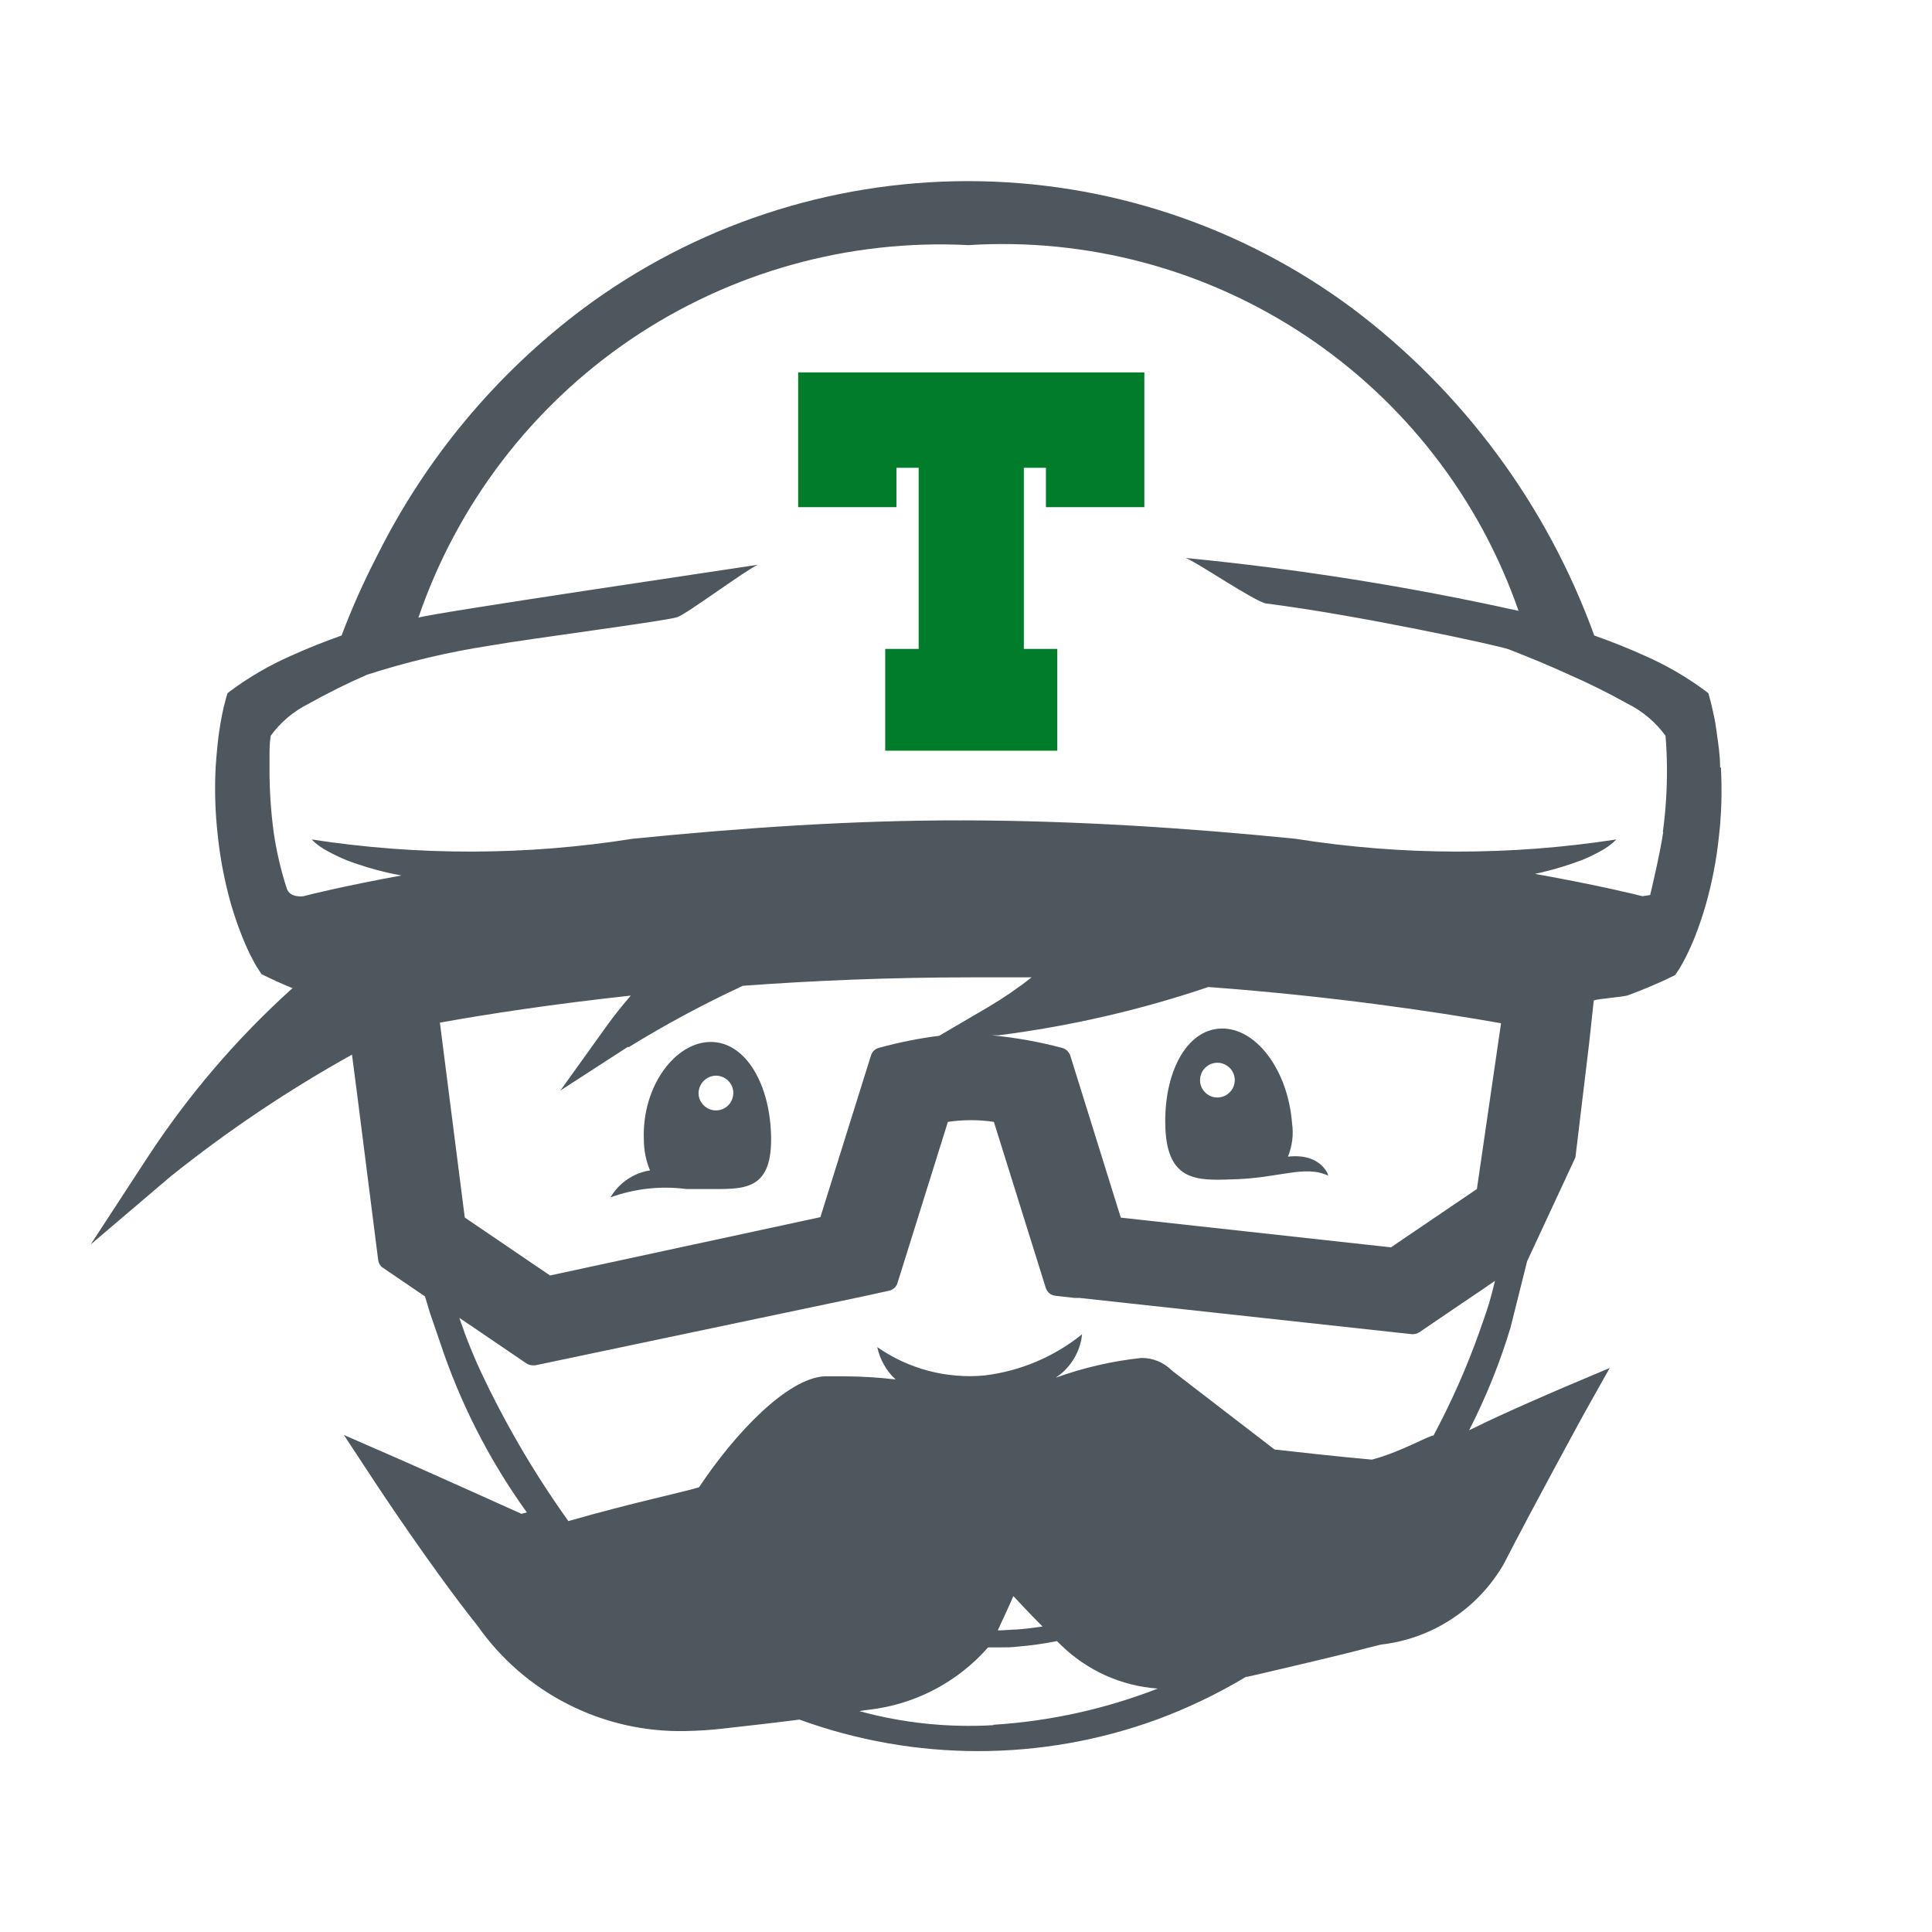
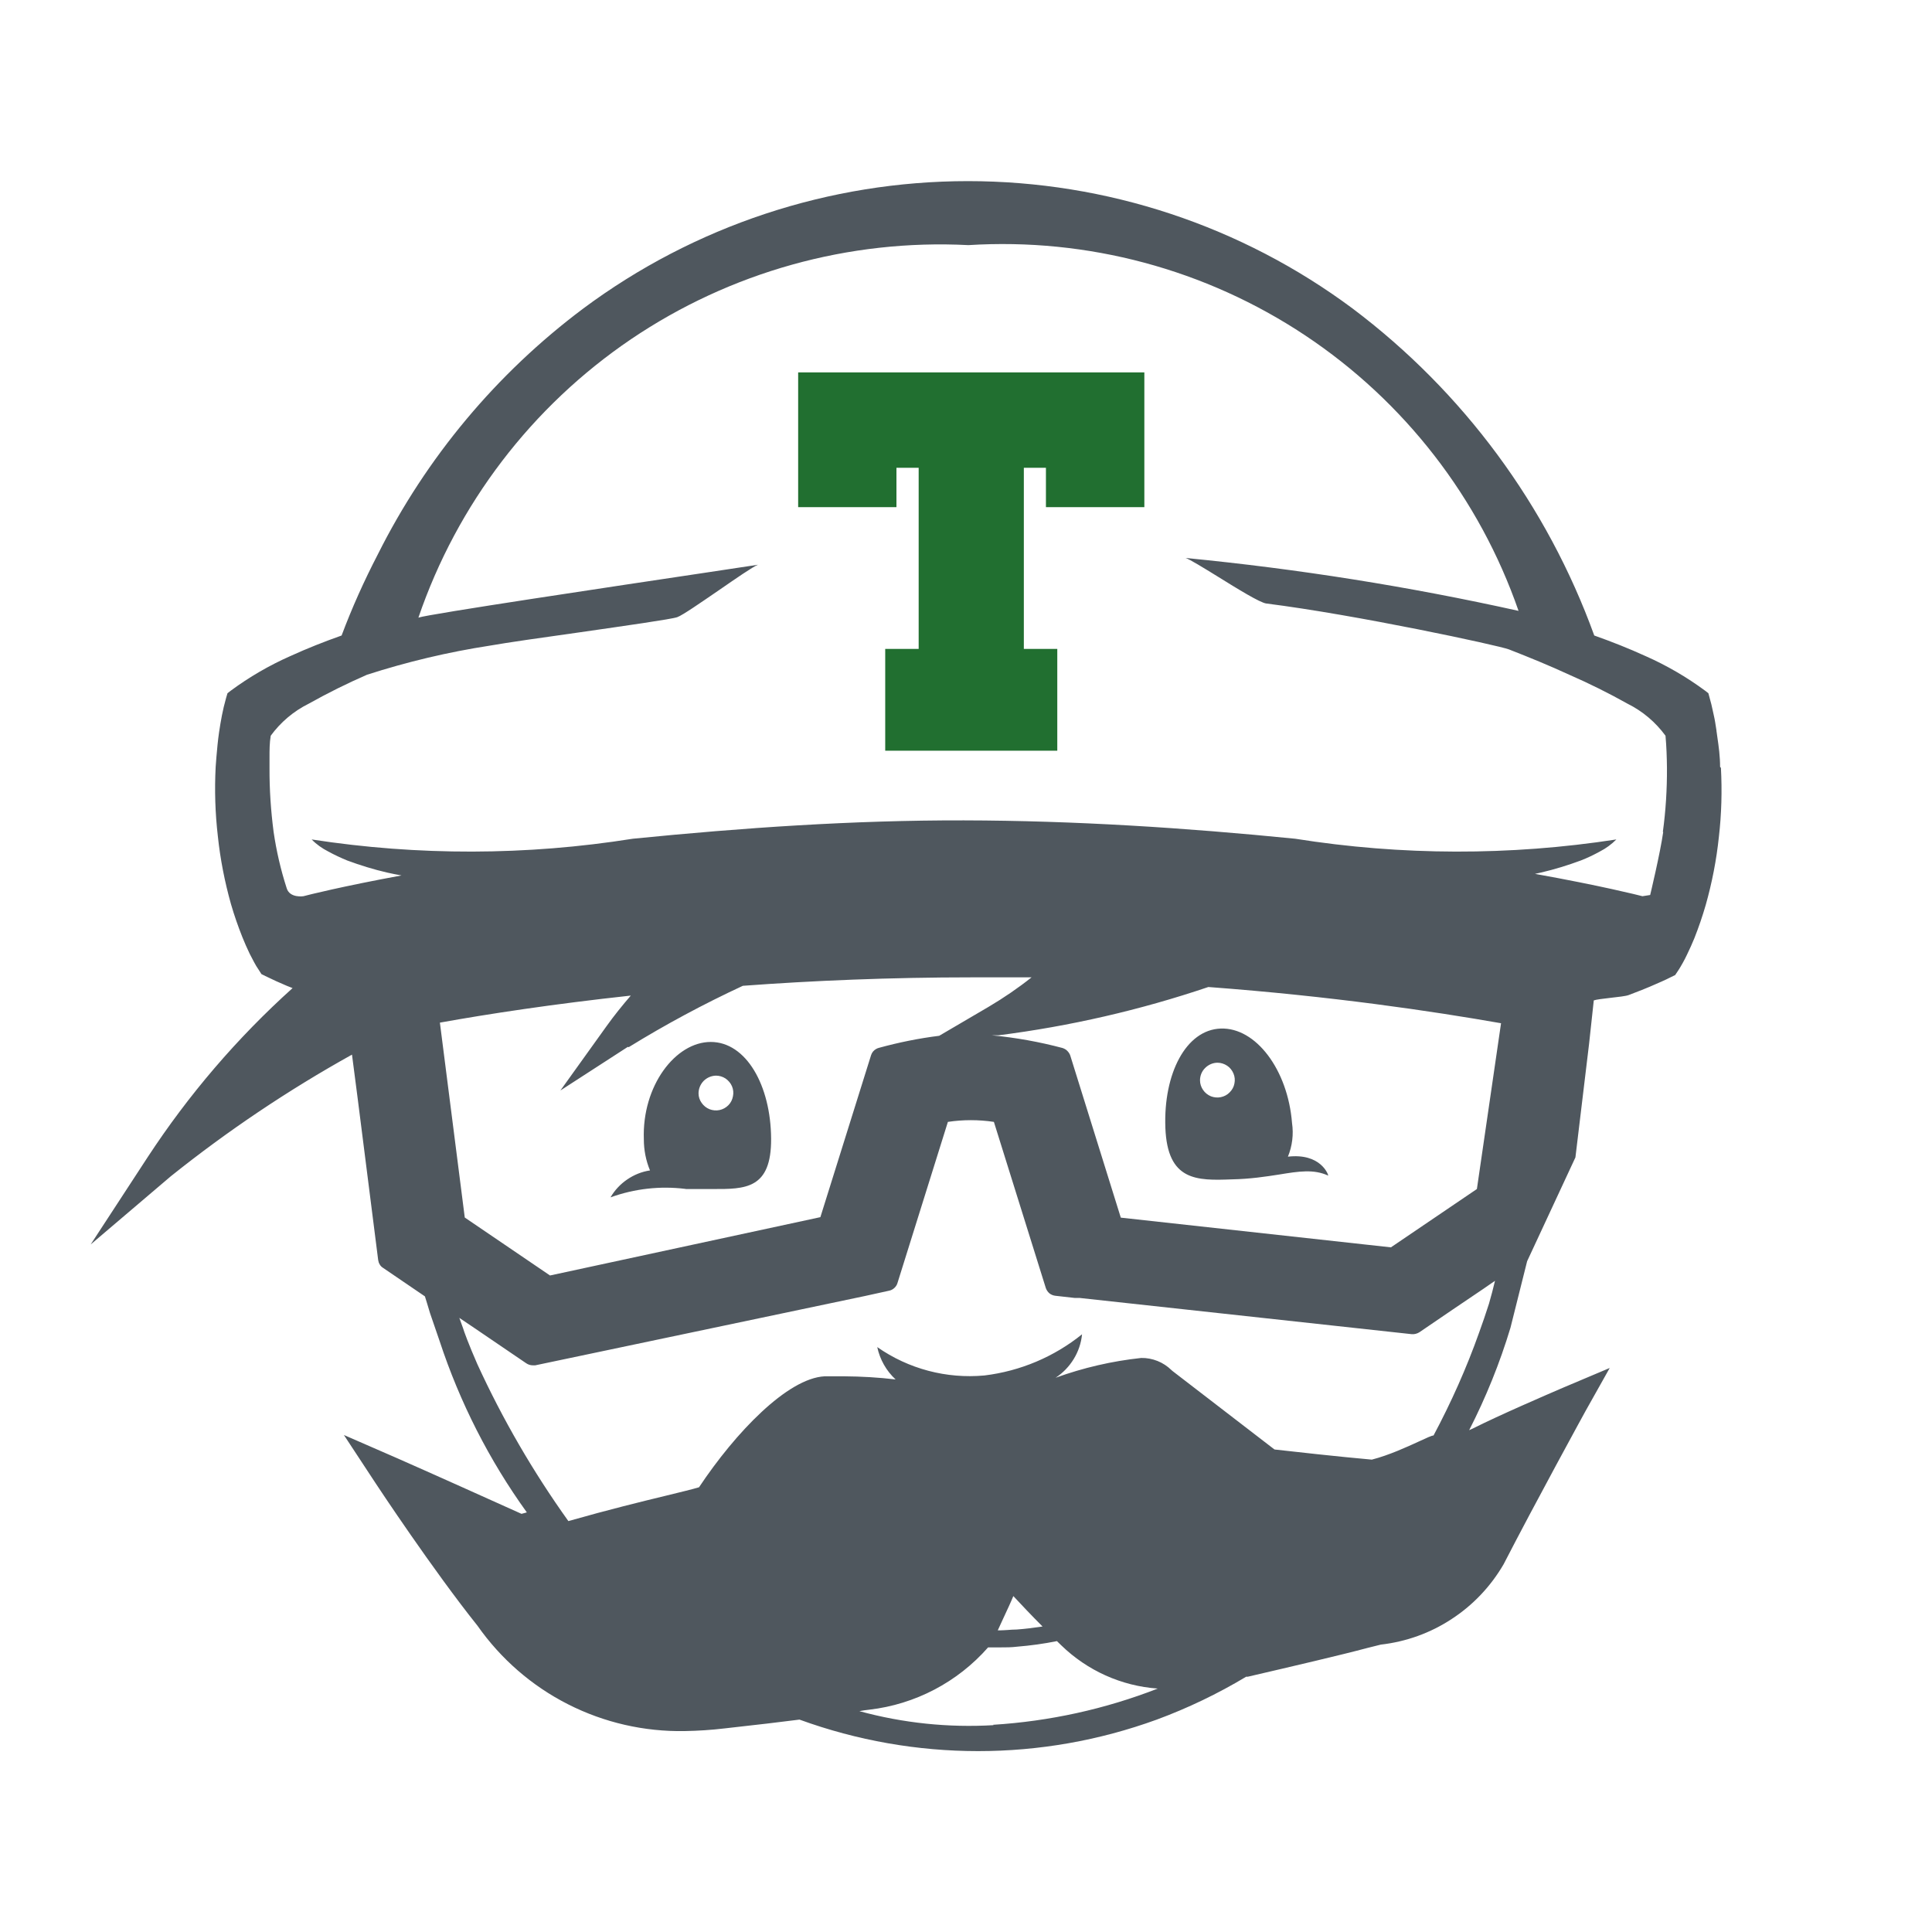
<svg xmlns="http://www.w3.org/2000/svg" width="16" height="16" viewBox="0 0 16 16" fill="none">
-   <path d="M9.651 9.339C9.668 9.781 9.911 9.778 10.2 9.767C10.59 9.76 10.8 9.644 11 9.736C11 9.725 10.936 9.548 10.666 9.579C10.702 9.491 10.714 9.394 10.7 9.3C10.665 8.858 10.4 8.508 10.11 8.518C9.82 8.528 9.635 8.894 9.651 9.336V9.339ZM10.083 8.801C10.111 8.801 10.139 8.81 10.162 8.826C10.186 8.841 10.204 8.864 10.215 8.89C10.226 8.916 10.229 8.945 10.223 8.973C10.218 9.001 10.204 9.026 10.184 9.046C10.164 9.067 10.139 9.08 10.111 9.086C10.083 9.092 10.054 9.089 10.028 9.079C10.002 9.068 9.979 9.05 9.963 9.026C9.947 9.003 9.938 8.975 9.938 8.947C9.938 8.908 9.953 8.871 9.98 8.844C10.007 8.817 10.044 8.801 10.083 8.801Z" fill="#4F575E" />
-   <path d="M5.68 9.847H5.859C6.149 9.847 6.389 9.87 6.386 9.429C6.383 8.988 6.179 8.629 5.886 8.629C5.593 8.629 5.316 8.994 5.332 9.435C5.332 9.524 5.349 9.611 5.383 9.693C5.315 9.703 5.251 9.729 5.194 9.768C5.138 9.806 5.09 9.857 5.056 9.916C5.254 9.844 5.467 9.82 5.677 9.846L5.68 9.847ZM5.929 8.908C5.957 8.908 5.985 8.916 6.009 8.932C6.032 8.948 6.051 8.97 6.062 8.996C6.073 9.022 6.076 9.051 6.07 9.079C6.065 9.107 6.052 9.133 6.032 9.153C6.012 9.173 5.987 9.187 5.959 9.193C5.931 9.199 5.902 9.196 5.876 9.186C5.849 9.175 5.827 9.157 5.811 9.134C5.794 9.111 5.785 9.083 5.785 9.055C5.785 9.017 5.8 8.98 5.827 8.952C5.854 8.925 5.89 8.909 5.929 8.908Z" fill="#4F575E" />
-   <path d="M6.61 4.2H7.424V3.874H7.608V5.374H7.331V6.217H8.756V5.374H8.479V3.874H8.662V4.2H9.477V3.084H6.61V4.2Z" fill="#007C2B" />
-   <path d="M14.245 6.351C14.245 6.251 14.23 6.16 14.217 6.066C14.21 6.018 14.203 5.966 14.193 5.924C14.183 5.882 14.174 5.831 14.158 5.778L14.148 5.741L14.121 5.72C13.968 5.607 13.803 5.511 13.629 5.434C13.489 5.37 13.347 5.314 13.203 5.263C12.813 4.186 12.118 3.245 11.203 2.556C10.282 1.87 9.164 1.5 8.016 1.5C6.868 1.5 5.75 1.87 4.829 2.556C4.112 3.093 3.53 3.79 3.129 4.591C3.016 4.809 2.915 5.033 2.829 5.263C2.685 5.314 2.543 5.37 2.403 5.434C2.229 5.511 2.064 5.607 1.911 5.72L1.884 5.741L1.873 5.778C1.858 5.831 1.847 5.878 1.838 5.924C1.829 5.97 1.821 6.018 1.814 6.066C1.804 6.134 1.798 6.203 1.792 6.272L1.786 6.352C1.776 6.543 1.782 6.734 1.804 6.924C1.824 7.115 1.861 7.303 1.913 7.488C1.94 7.581 1.972 7.673 2.008 7.763C2.026 7.808 2.046 7.853 2.068 7.899L2.103 7.966L2.122 8L2.146 8.037L2.165 8.067L2.197 8.083L2.288 8.126L2.375 8.164L2.423 8.183C1.964 8.596 1.561 9.067 1.223 9.583L0.751 10.306L1.415 9.741C1.886 9.364 2.388 9.027 2.915 8.734L2.928 8.834L2.962 9.096L3.132 10.436C3.134 10.449 3.138 10.461 3.145 10.472C3.151 10.483 3.16 10.492 3.171 10.499L3.519 10.736L3.537 10.794L3.561 10.874L3.641 11.107C3.808 11.614 4.051 12.092 4.363 12.525L4.319 12.537C4.138 12.455 3.505 12.171 3.293 12.078L2.848 11.884L3.111 12.284C3.13 12.313 3.584 13 3.954 13.463C4.147 13.738 4.404 13.962 4.704 14.114C5.003 14.266 5.335 14.342 5.671 14.336C5.781 14.334 5.891 14.327 6 14.314C6.268 14.284 6.468 14.261 6.621 14.241C7.577 14.589 8.624 14.589 9.58 14.241C9.837 14.146 10.085 14.027 10.32 13.886H10.333C10.699 13.801 11.114 13.704 11.319 13.649L11.435 13.62C11.645 13.596 11.846 13.524 12.022 13.408C12.199 13.293 12.346 13.137 12.452 12.955C12.709 12.455 13.127 11.692 13.131 11.685L13.331 11.329L12.95 11.49C12.93 11.499 12.45 11.703 12.196 11.831L12.167 11.844C12.306 11.572 12.421 11.288 12.509 10.996L12.647 10.445L13.047 9.585L13.16 8.645L13.199 8.285C13.234 8.271 13.446 8.257 13.487 8.241C13.546 8.218 13.605 8.196 13.664 8.171L13.751 8.133C13.782 8.119 13.809 8.107 13.842 8.09L13.873 8.075L13.893 8.045C13.904 8.029 13.91 8.019 13.917 8.007L13.936 7.974C13.949 7.951 13.96 7.929 13.971 7.906C13.993 7.861 14.013 7.816 14.032 7.77C14.068 7.679 14.099 7.588 14.126 7.495C14.178 7.311 14.215 7.122 14.235 6.931C14.257 6.741 14.262 6.55 14.252 6.359L14.245 6.351ZM5.207 8.672C5.512 8.484 5.827 8.315 6.152 8.164C6.732 8.121 7.37 8.094 8.052 8.094C8.219 8.094 8.382 8.094 8.543 8.094C8.431 8.183 8.312 8.264 8.189 8.337L7.778 8.578C7.609 8.599 7.442 8.633 7.278 8.678C7.27 8.68 7.263 8.683 7.256 8.687C7.236 8.698 7.221 8.716 7.214 8.738L6.794 10.08L4.555 10.563L3.849 10.083L3.643 8.469C4.043 8.397 4.58 8.315 5.224 8.245C5.155 8.325 5.087 8.409 5.024 8.497L4.641 9.031L5.199 8.67L5.207 8.672ZM8.229 14.287C7.854 14.309 7.479 14.27 7.117 14.171C7.148 14.165 7.17 14.162 7.198 14.159C7.579 14.115 7.93 13.931 8.183 13.643H8.283C8.332 13.643 8.376 13.643 8.424 13.637C8.534 13.628 8.644 13.613 8.753 13.591L8.788 13.625C9.004 13.835 9.287 13.963 9.588 13.984C9.152 14.154 8.691 14.255 8.224 14.284L8.229 14.287ZM8.263 13.502C8.318 13.382 8.363 13.288 8.392 13.218C8.458 13.289 8.541 13.377 8.634 13.47C8.561 13.481 8.489 13.49 8.419 13.495C8.372 13.495 8.319 13.502 8.28 13.502H8.263ZM7.163 10.733L7.363 10.689C7.379 10.686 7.394 10.678 7.406 10.667C7.418 10.656 7.427 10.643 7.432 10.627L7.85 9.291C7.976 9.272 8.105 9.272 8.231 9.291L8.661 10.667C8.667 10.684 8.677 10.699 8.691 10.711C8.705 10.722 8.722 10.729 8.74 10.731L8.9 10.749H8.941L11.691 11.049C11.713 11.051 11.736 11.045 11.755 11.033L12.031 10.845L12.287 10.672L12.381 10.607C12.366 10.671 12.349 10.734 12.331 10.797C12.305 10.879 12.277 10.959 12.249 11.037C12.145 11.33 12.018 11.614 11.872 11.888C11.834 11.888 11.591 12.029 11.361 12.088C11.099 12.065 10.686 12.019 10.555 12.004C10.442 11.917 10.055 11.619 9.736 11.374C9.723 11.365 9.712 11.355 9.701 11.346C9.668 11.314 9.629 11.288 9.586 11.271C9.543 11.254 9.497 11.245 9.451 11.246C9.209 11.272 8.971 11.327 8.742 11.41C8.803 11.37 8.854 11.317 8.892 11.255C8.93 11.193 8.954 11.123 8.961 11.05C8.729 11.237 8.449 11.355 8.153 11.391C7.838 11.42 7.524 11.337 7.265 11.156C7.287 11.259 7.34 11.353 7.417 11.424C7.276 11.407 7.133 11.399 6.991 11.398C6.937 11.398 6.882 11.398 6.829 11.398C6.522 11.414 6.091 11.863 5.789 12.317C5.64 12.362 5.245 12.443 4.707 12.597C4.415 12.189 4.162 11.753 3.953 11.297C3.882 11.135 3.842 11.025 3.834 10.997C3.824 10.97 3.813 10.942 3.804 10.914L3.933 11.001L4.252 11.218L4.358 11.29C4.374 11.301 4.393 11.307 4.412 11.307H4.433L7.163 10.733ZM8.863 8.74C8.858 8.726 8.849 8.713 8.838 8.702C8.827 8.691 8.814 8.684 8.799 8.679C8.607 8.628 8.412 8.593 8.214 8.574H8.268C8.859 8.499 9.442 8.365 10.007 8.174C11.028 8.25 11.861 8.374 12.431 8.474L12.231 9.847L11.519 10.33L9.282 10.084L8.863 8.74ZM13.774 6.89C13.749 7.067 13.666 7.412 13.666 7.412L13.602 7.422C13.568 7.413 13.253 7.334 12.712 7.237L12.762 7.226C12.874 7.2 12.984 7.166 13.092 7.126C13.146 7.105 13.198 7.08 13.249 7.052C13.3 7.026 13.346 6.992 13.386 6.952C12.504 7.088 11.607 7.086 10.726 6.946C9.815 6.855 8.901 6.796 7.983 6.794C7.065 6.792 6.152 6.855 5.241 6.946C4.36 7.086 3.463 7.088 2.581 6.952C2.621 6.993 2.668 7.026 2.719 7.052C2.77 7.08 2.822 7.104 2.875 7.126C2.983 7.166 3.093 7.2 3.205 7.226C3.245 7.235 3.285 7.243 3.325 7.25C2.831 7.341 2.545 7.413 2.513 7.422C2.513 7.422 2.399 7.44 2.374 7.355C2.325 7.203 2.289 7.048 2.266 6.89C2.243 6.714 2.231 6.537 2.232 6.359C2.232 6.33 2.232 6.272 2.232 6.272C2.232 6.212 2.232 6.153 2.242 6.093C2.324 5.981 2.431 5.89 2.556 5.828C2.713 5.74 2.874 5.66 3.039 5.588C3.371 5.481 3.711 5.4 4.056 5.347C4.376 5.29 5.523 5.142 5.609 5.111C5.695 5.08 6.19 4.711 6.277 4.677C6.095 4.706 3.577 5.077 3.465 5.115C3.786 4.176 4.404 3.366 5.226 2.809C6.048 2.253 7.029 1.979 8.02 2.03C9.006 1.968 9.985 2.23 10.808 2.777C11.631 3.324 12.252 4.126 12.576 5.059C11.667 4.857 10.746 4.711 9.819 4.621C9.906 4.651 10.396 4.986 10.487 4.998C11.233 5.092 12.41 5.345 12.496 5.378C12.665 5.444 12.834 5.513 12.996 5.588C13.161 5.66 13.322 5.74 13.479 5.828C13.604 5.89 13.711 5.981 13.793 6.093C13.801 6.182 13.804 6.27 13.805 6.359C13.806 6.537 13.795 6.714 13.771 6.89H13.774Z" fill="#4F575E" />
+   <path d="M6.61 4.2H7.424V3.874H7.608V5.374H7.331V6.217H8.756V5.374H8.479V3.874H8.662V4.2H9.477V3.084H6.61V4.2Z" fill="#216F30" />
+   <path fill-rule="evenodd" clip-rule="evenodd" d="M14.222 6.102C14.234 6.184 14.245 6.264 14.245 6.351L14.252 6.359C14.262 6.55 14.257 6.741 14.235 6.931C14.215 7.122 14.178 7.311 14.126 7.495C14.099 7.588 14.068 7.679 14.032 7.77C14.013 7.816 13.993 7.861 13.971 7.906C13.96 7.929 13.949 7.951 13.936 7.974L13.917 8.007C13.91 8.019 13.904 8.029 13.893 8.045L13.873 8.075L13.842 8.09C13.812 8.106 13.786 8.117 13.758 8.13L13.751 8.133L13.664 8.171C13.62 8.19 13.575 8.207 13.531 8.224C13.517 8.23 13.502 8.235 13.487 8.241C13.466 8.249 13.399 8.257 13.335 8.264C13.274 8.271 13.216 8.278 13.199 8.285L13.16 8.645L13.047 9.585L12.647 10.445L12.509 10.996C12.421 11.288 12.306 11.572 12.167 11.844L12.196 11.831C12.418 11.719 12.813 11.549 12.922 11.502C12.938 11.495 12.947 11.491 12.95 11.49L13.331 11.329L13.131 11.685C13.127 11.692 12.709 12.455 12.452 12.955C12.346 13.137 12.199 13.293 12.022 13.408C11.846 13.524 11.645 13.596 11.435 13.62L11.319 13.649C11.114 13.704 10.699 13.801 10.333 13.886H10.32C10.085 14.027 9.837 14.146 9.58 14.241C8.624 14.589 7.577 14.589 6.621 14.241C6.468 14.261 6.268 14.284 6 14.314C5.891 14.327 5.781 14.334 5.671 14.336C5.335 14.342 5.003 14.266 4.704 14.114C4.404 13.962 4.147 13.738 3.954 13.463C3.584 13 3.13 12.313 3.111 12.284L2.848 11.884L3.293 12.078C3.505 12.171 4.138 12.455 4.319 12.537L4.363 12.525C4.051 12.092 3.808 11.614 3.641 11.107L3.561 10.874L3.537 10.794L3.519 10.736L3.171 10.499C3.16 10.492 3.151 10.483 3.145 10.472C3.138 10.461 3.134 10.449 3.132 10.436L2.962 9.096L2.928 8.834L2.915 8.734C2.388 9.027 1.886 9.364 1.415 9.741L0.751 10.306L1.223 9.583C1.561 9.067 1.964 8.596 2.423 8.183L2.375 8.164L2.288 8.126L2.197 8.083L2.165 8.067L2.146 8.037L2.122 8L2.103 7.966L2.068 7.899C2.046 7.853 2.026 7.808 2.008 7.763C1.972 7.673 1.94 7.581 1.913 7.488C1.861 7.303 1.824 7.115 1.804 6.924C1.782 6.734 1.776 6.543 1.786 6.352L1.792 6.272L1.792 6.272C1.798 6.203 1.804 6.134 1.814 6.066C1.821 6.018 1.829 5.97 1.838 5.924C1.847 5.878 1.858 5.831 1.873 5.778L1.884 5.741L1.911 5.72C2.064 5.607 2.229 5.511 2.403 5.434C2.543 5.37 2.685 5.314 2.829 5.263C2.915 5.033 3.016 4.809 3.129 4.591C3.53 3.79 4.112 3.093 4.829 2.556C5.75 1.87 6.868 1.5 8.016 1.5C9.164 1.5 10.282 1.87 11.203 2.556C12.118 3.245 12.813 4.186 13.203 5.263C13.347 5.314 13.489 5.37 13.629 5.434C13.803 5.511 13.968 5.607 14.121 5.72L14.148 5.741L14.158 5.778C14.169 5.815 14.177 5.85 14.184 5.883C14.187 5.897 14.19 5.911 14.193 5.924C14.202 5.961 14.208 6.006 14.215 6.049C14.215 6.055 14.216 6.06 14.217 6.066C14.219 6.078 14.22 6.09 14.222 6.102ZM6.152 8.164C5.827 8.315 5.512 8.484 5.207 8.672L5.199 8.67L4.641 9.031L5.024 8.497C5.087 8.409 5.155 8.325 5.224 8.245C4.58 8.315 4.043 8.397 3.643 8.469L3.849 10.083L4.555 10.563L6.794 10.08L7.214 8.738C7.221 8.716 7.236 8.698 7.256 8.687C7.263 8.683 7.27 8.68 7.278 8.678C7.442 8.633 7.609 8.599 7.778 8.578L8.189 8.337C8.312 8.264 8.431 8.183 8.543 8.094H8.052C7.37 8.094 6.732 8.121 6.152 8.164ZM7.117 14.171C7.479 14.27 7.854 14.309 8.229 14.287L8.224 14.284C8.691 14.255 9.152 14.154 9.588 13.984C9.287 13.963 9.004 13.835 8.788 13.625L8.753 13.591C8.644 13.613 8.534 13.628 8.424 13.637C8.376 13.643 8.332 13.643 8.283 13.643H8.283H8.183C7.93 13.931 7.579 14.115 7.198 14.159C7.17 14.162 7.148 14.165 7.117 14.171ZM8.309 13.402C8.295 13.433 8.279 13.466 8.263 13.502H8.28C8.299 13.502 8.32 13.5 8.343 13.499C8.368 13.497 8.394 13.495 8.419 13.495C8.489 13.49 8.561 13.481 8.634 13.47C8.541 13.377 8.458 13.289 8.392 13.218C8.372 13.267 8.343 13.329 8.309 13.402ZM7.363 10.689L7.163 10.733L4.433 11.307H4.412C4.393 11.307 4.374 11.301 4.358 11.29L4.252 11.218L3.933 11.001L3.804 10.914C3.811 10.935 3.819 10.957 3.827 10.978C3.829 10.984 3.832 10.991 3.834 10.997C3.842 11.025 3.882 11.135 3.953 11.297C4.162 11.753 4.415 12.189 4.707 12.597C5.041 12.502 5.319 12.434 5.518 12.386C5.64 12.356 5.732 12.334 5.789 12.317C6.091 11.863 6.522 11.414 6.829 11.398H6.991C7.133 11.399 7.276 11.407 7.417 11.424C7.34 11.353 7.287 11.259 7.265 11.156C7.524 11.337 7.838 11.42 8.153 11.391C8.449 11.355 8.729 11.237 8.961 11.05C8.954 11.123 8.93 11.193 8.892 11.255C8.854 11.317 8.803 11.37 8.742 11.41C8.971 11.327 9.209 11.272 9.451 11.246C9.497 11.245 9.543 11.254 9.586 11.271C9.629 11.288 9.668 11.314 9.701 11.346C9.704 11.348 9.707 11.351 9.71 11.354C9.718 11.36 9.726 11.367 9.736 11.374C10.038 11.606 10.4 11.885 10.534 11.988L10.555 12.004C10.686 12.019 11.099 12.065 11.361 12.088C11.504 12.051 11.652 11.983 11.752 11.937C11.814 11.908 11.858 11.888 11.872 11.888C12.018 11.614 12.145 11.33 12.249 11.037C12.277 10.959 12.305 10.879 12.331 10.797C12.349 10.734 12.366 10.671 12.381 10.607L12.287 10.672L12.031 10.845L11.755 11.033C11.736 11.045 11.713 11.051 11.691 11.049L8.941 10.749H8.9L8.74 10.731C8.722 10.729 8.705 10.722 8.691 10.711C8.677 10.699 8.667 10.684 8.661 10.667L8.231 9.291C8.105 9.272 7.976 9.272 7.85 9.291L7.432 10.627C7.427 10.643 7.418 10.656 7.406 10.667C7.394 10.678 7.379 10.686 7.363 10.689ZM8.838 8.702C8.849 8.713 8.858 8.726 8.863 8.74L9.282 10.084L11.519 10.33L12.231 9.847L12.431 8.474C11.861 8.374 11.028 8.25 10.007 8.174C9.442 8.365 8.859 8.499 8.268 8.574H8.214C8.412 8.593 8.607 8.628 8.799 8.679C8.814 8.684 8.827 8.691 8.838 8.702ZM13.666 7.412C13.666 7.412 13.749 7.067 13.774 6.89H13.771C13.795 6.714 13.806 6.537 13.805 6.359C13.804 6.27 13.801 6.182 13.793 6.093C13.711 5.981 13.604 5.89 13.479 5.828C13.322 5.74 13.161 5.66 12.996 5.588C12.834 5.513 12.665 5.444 12.496 5.378C12.41 5.345 11.233 5.092 10.487 4.998C10.434 4.991 10.249 4.877 10.085 4.775C9.965 4.701 9.856 4.634 9.819 4.621C10.746 4.711 11.667 4.857 12.576 5.059C12.252 4.126 11.631 3.324 10.808 2.777C9.985 2.23 9.006 1.968 8.02 2.03C7.029 1.979 6.048 2.253 5.226 2.809C4.404 3.366 3.786 4.176 3.465 5.115C3.552 5.085 5.092 4.855 5.86 4.74C6.08 4.707 6.236 4.683 6.277 4.677C6.234 4.694 6.094 4.791 5.952 4.889C5.803 4.991 5.653 5.095 5.609 5.111C5.561 5.128 5.18 5.182 4.798 5.237C4.497 5.279 4.197 5.322 4.056 5.347C3.711 5.4 3.371 5.481 3.039 5.588C2.874 5.66 2.713 5.74 2.556 5.828C2.431 5.89 2.324 5.981 2.242 6.093C2.232 6.153 2.232 6.212 2.232 6.272V6.359C2.231 6.537 2.243 6.714 2.266 6.89C2.289 7.048 2.325 7.203 2.374 7.355C2.399 7.44 2.513 7.422 2.513 7.422C2.545 7.413 2.831 7.341 3.325 7.25C3.285 7.243 3.245 7.235 3.205 7.226C3.093 7.2 2.983 7.166 2.875 7.126C2.822 7.104 2.77 7.08 2.719 7.052C2.668 7.026 2.621 6.993 2.581 6.952C3.463 7.088 4.36 7.086 5.241 6.946C6.152 6.855 7.065 6.792 7.983 6.794C8.901 6.796 9.815 6.855 10.726 6.946C11.607 7.086 12.504 7.088 13.386 6.952C13.346 6.992 13.3 7.026 13.249 7.052C13.198 7.08 13.146 7.105 13.092 7.126C12.984 7.166 12.874 7.2 12.762 7.226L12.712 7.237C13.253 7.334 13.568 7.413 13.602 7.422L13.666 7.412ZM9.651 9.339C9.668 9.781 9.911 9.778 10.2 9.767C10.356 9.764 10.483 9.744 10.593 9.727L10.593 9.727C10.757 9.7 10.88 9.681 11 9.736C11 9.725 10.936 9.548 10.666 9.579C10.702 9.491 10.714 9.394 10.7 9.3C10.665 8.858 10.4 8.508 10.11 8.518C9.82 8.528 9.635 8.894 9.651 9.336V9.339ZM10.083 8.801C10.111 8.801 10.139 8.81 10.163 8.826C10.186 8.841 10.204 8.864 10.215 8.89C10.226 8.916 10.229 8.945 10.223 8.973C10.218 9.001 10.204 9.026 10.184 9.046C10.164 9.067 10.139 9.08 10.111 9.086C10.083 9.092 10.054 9.089 10.028 9.079C10.002 9.068 9.979 9.05 9.963 9.026C9.947 9.003 9.938 8.975 9.938 8.947C9.938 8.908 9.953 8.871 9.981 8.844C10.008 8.817 10.045 8.801 10.083 8.801ZM5.68 9.847H5.859L5.9 9.847C6.171 9.848 6.389 9.849 6.386 9.429C6.383 8.988 6.179 8.629 5.886 8.629C5.593 8.629 5.316 8.994 5.332 9.435C5.332 9.524 5.349 9.611 5.383 9.693C5.315 9.703 5.251 9.729 5.194 9.768C5.138 9.806 5.09 9.857 5.056 9.916C5.254 9.844 5.467 9.82 5.677 9.846L5.68 9.847ZM5.929 8.908C5.957 8.908 5.985 8.916 6.009 8.932C6.032 8.948 6.051 8.97 6.062 8.996C6.073 9.022 6.076 9.051 6.07 9.079C6.065 9.107 6.052 9.133 6.032 9.153C6.012 9.173 5.987 9.187 5.959 9.193C5.931 9.199 5.902 9.196 5.876 9.186C5.849 9.175 5.827 9.157 5.811 9.134C5.794 9.111 5.785 9.083 5.785 9.055C5.785 9.017 5.8 8.98 5.827 8.952C5.854 8.925 5.89 8.909 5.929 8.908Z" fill="#4F575E" />
</svg>
